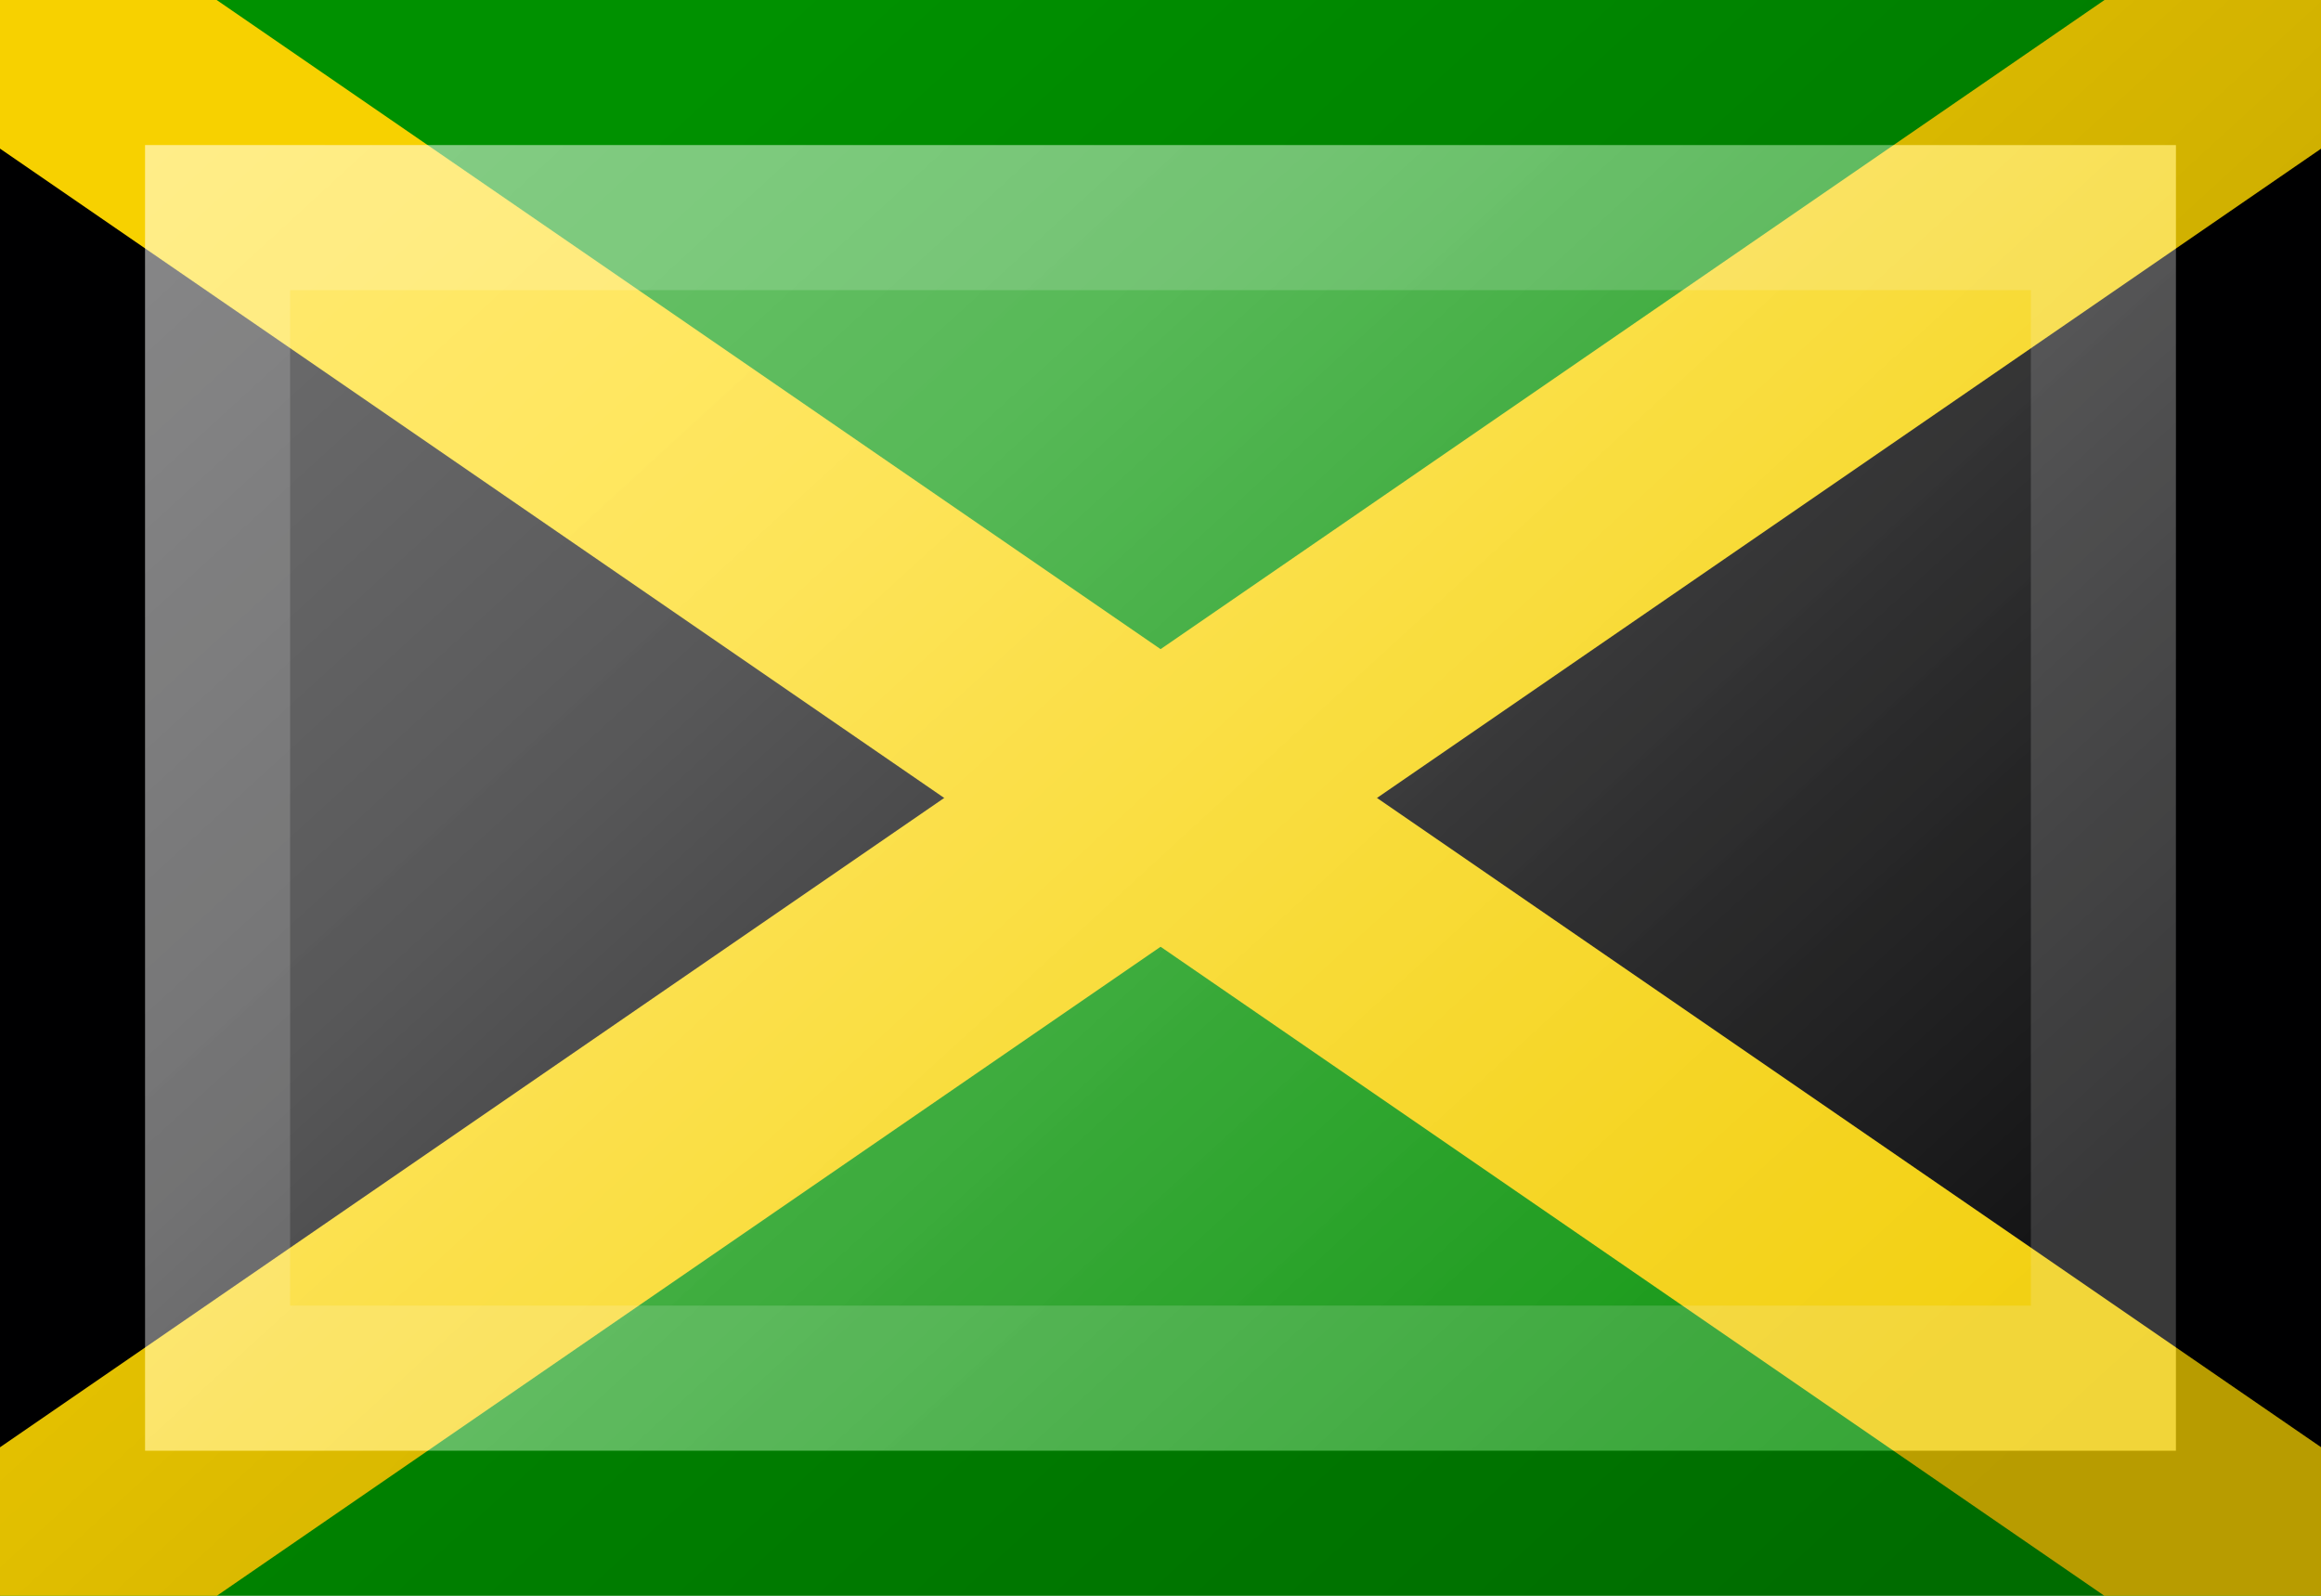
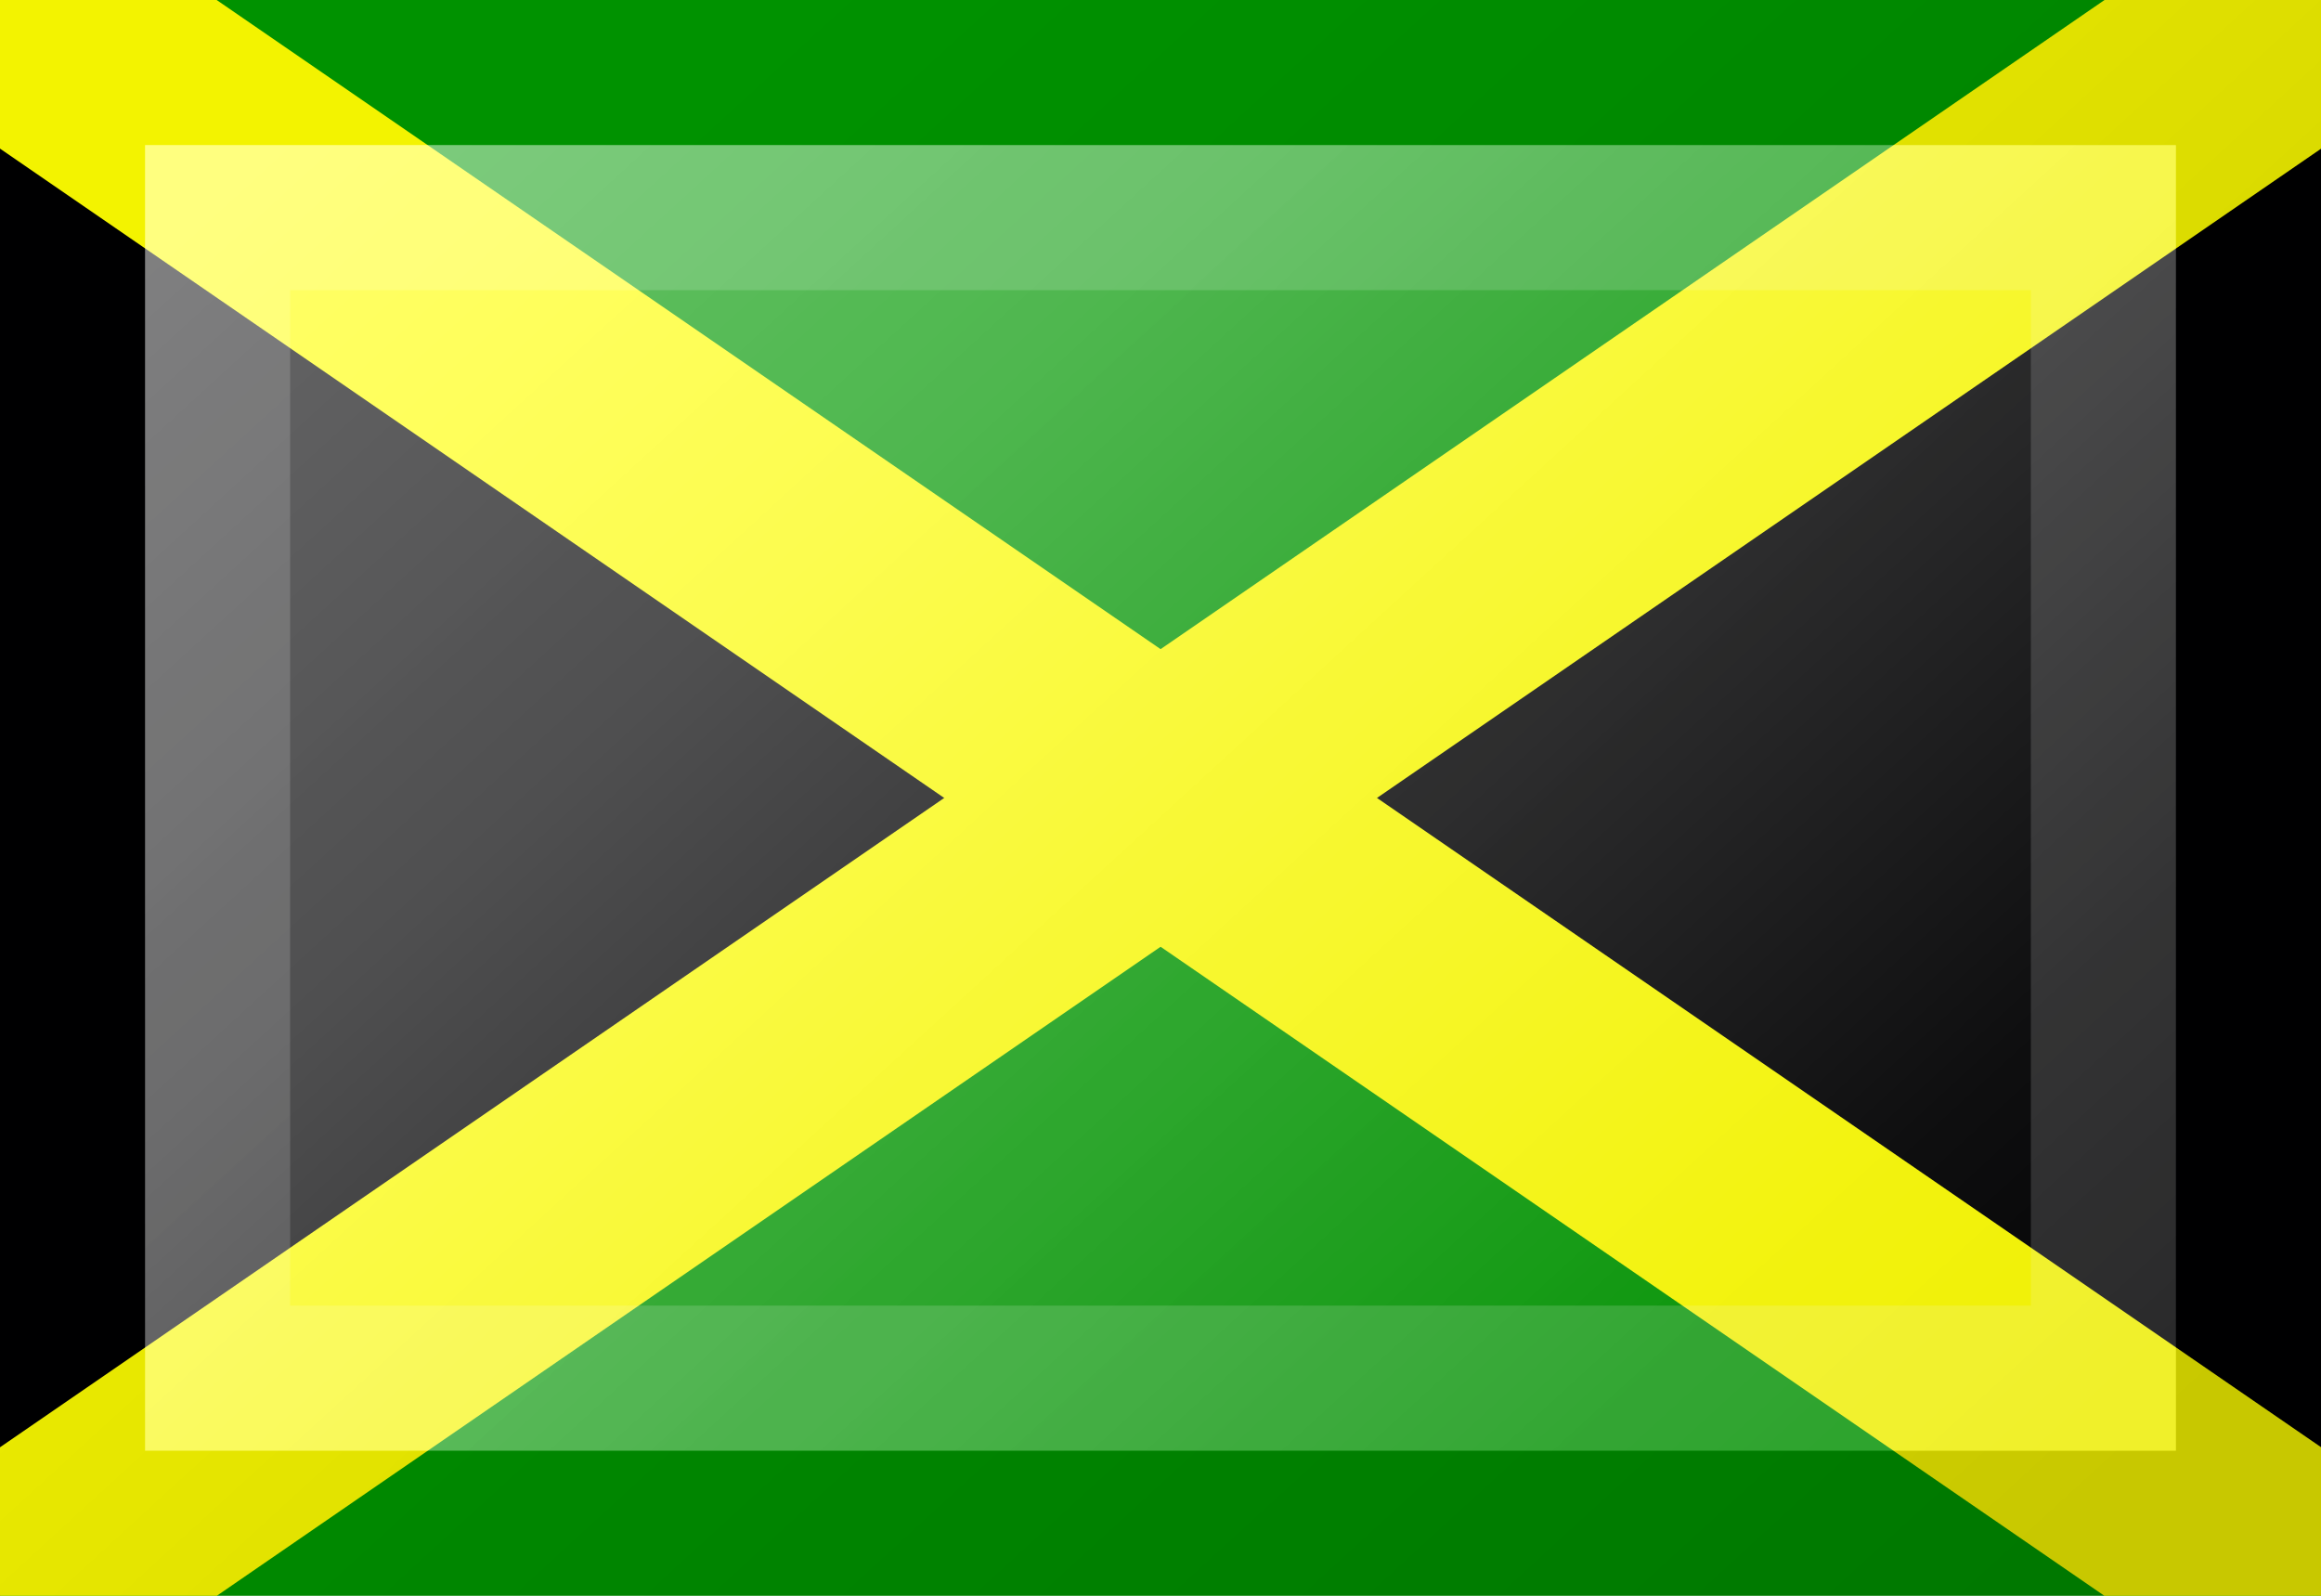
<svg xmlns="http://www.w3.org/2000/svg" width="16" height="11" viewBox="0 0 16 11">
  <defs>
-     <linearGradient id="fjm-gloss" gradientUnits="userSpaceOnUse" x1="1.005" y1="1.097" x2="10.763" y2="11.752">
-       <stop offset="0.000" stop-color="#fff" stop-opacity="0.439" />
-       <stop offset="0.363" stop-color="#fff" stop-opacity="0.347" />
-       <stop offset="0.822" stop-color="#fff" stop-opacity="0.150" />
-       <stop offset="1.000" stop-color="#fff" stop-opacity="0.082" />
+     <linearGradient id="fjm-gloss" gradientUnits="userSpaceOnUse" x1="1.352" y1="1.476" x2="11.384" y2="12.430">
+       <stop offset="0.000" stop-color="#fff" stop-opacity="0.400" />
+       <stop offset="0.308" stop-color="#fff" stop-opacity="0.314" />
+       <stop offset="0.856" stop-color="#fff" stop-opacity="0.061" />
+       <stop offset="1.000" stop-color="#fff" stop-opacity="0.021" />
    </linearGradient>
-     <linearGradient id="fjm-shade" gradientUnits="userSpaceOnUse" x1="3.338" y1="3.645" x2="11.482" y2="12.537">
+     <linearGradient id="fjm-shade" gradientUnits="userSpaceOnUse" x1="2.739" y1="2.991" x2="11.482" y2="12.537">
      <stop offset="0.000" stop-color="#000" stop-opacity="0.000" />
-       <stop offset="1.000" stop-color="#000" stop-opacity="0.054" />
+       <stop offset="1.000" stop-color="#000" stop-opacity="0.060" />
    </linearGradient>
-     <linearGradient id="fjm-edge" gradientUnits="userSpaceOnUse" x1="2.330" y1="2.544" x2="11.428" y2="12.478">
-       <stop offset="0.000" stop-color="#000" stop-opacity="0.030" />
-       <stop offset="0.275" stop-color="#000" stop-opacity="0.105" />
-       <stop offset="1.000" stop-color="#000" stop-opacity="0.280" />
+     <linearGradient id="fjm-edge" gradientUnits="userSpaceOnUse" x1="2.625" y1="2.866" x2="11.802" y2="12.886">
+       <stop offset="0.000" stop-color="#000" stop-opacity="0.048" />
+       <stop offset="0.295" stop-color="#000" stop-opacity="0.094" />
+       <stop offset="1.000" stop-color="#000" stop-opacity="0.217" />
    </linearGradient>
    <clipPath id="fjm-clip">
      <rect width="16" height="11" />
    </clipPath>
  </defs>
  <g clip-path="url(#fjm-clip)">
    <g transform="scale(1.04447 0.95743)">
      <g fill-rule="evenodd">
        <path fill="#000001" d="m0 0 7.66 5.74L0 11.49zm15.32 0L7.66 5.74l7.66 5.75z" />
-         <path fill="#009600" d="m0 0 7.66 5.74L15.32 0zm0 11.49 7.66-5.75 7.66 5.75z" />
-         <path fill="#ffd800" d="M15.32 0h-1.43L0 10.42v1.07h1.43L15.32 1.07z" />
-         <path fill="#ffd800" d="M0 0v1.07l13.89 10.42h1.43v-1.07L1.43 0z" />
+         <path fill="#090" d="m0 0 7.66 5.74L15.32 0zm0 11.49 7.66-5.75 7.66 5.75z" />
+         <path fill="#ff0" d="M15.32 0h-1.43L0 10.42v1.07h1.43L15.32 1.07z" />
+         <path fill="#ff0" d="M0 0v1.07l13.89 10.42h1.43v-1.07L1.43 0z" />
      </g>
    </g>
    <rect x="1" y="1" width="14" height="9" fill="url(#fjm-gloss)" />
-     <path d="M1 1h14v9H1zM2 2v7h12V2z" fill="#fff" fill-opacity="0.166" fill-rule="evenodd" />
+     <path d="M1 1h14v9H1zM2 2v7h12V2z" fill="#fff" fill-opacity="0.164" fill-rule="evenodd" />
    <rect x="1" y="1" width="14" height="9" fill="url(#fjm-shade)" />
    <path d="M0 0h16v11H0zM1 1v9h14V1z" fill="url(#fjm-edge)" fill-rule="evenodd" />
  </g>
</svg>
